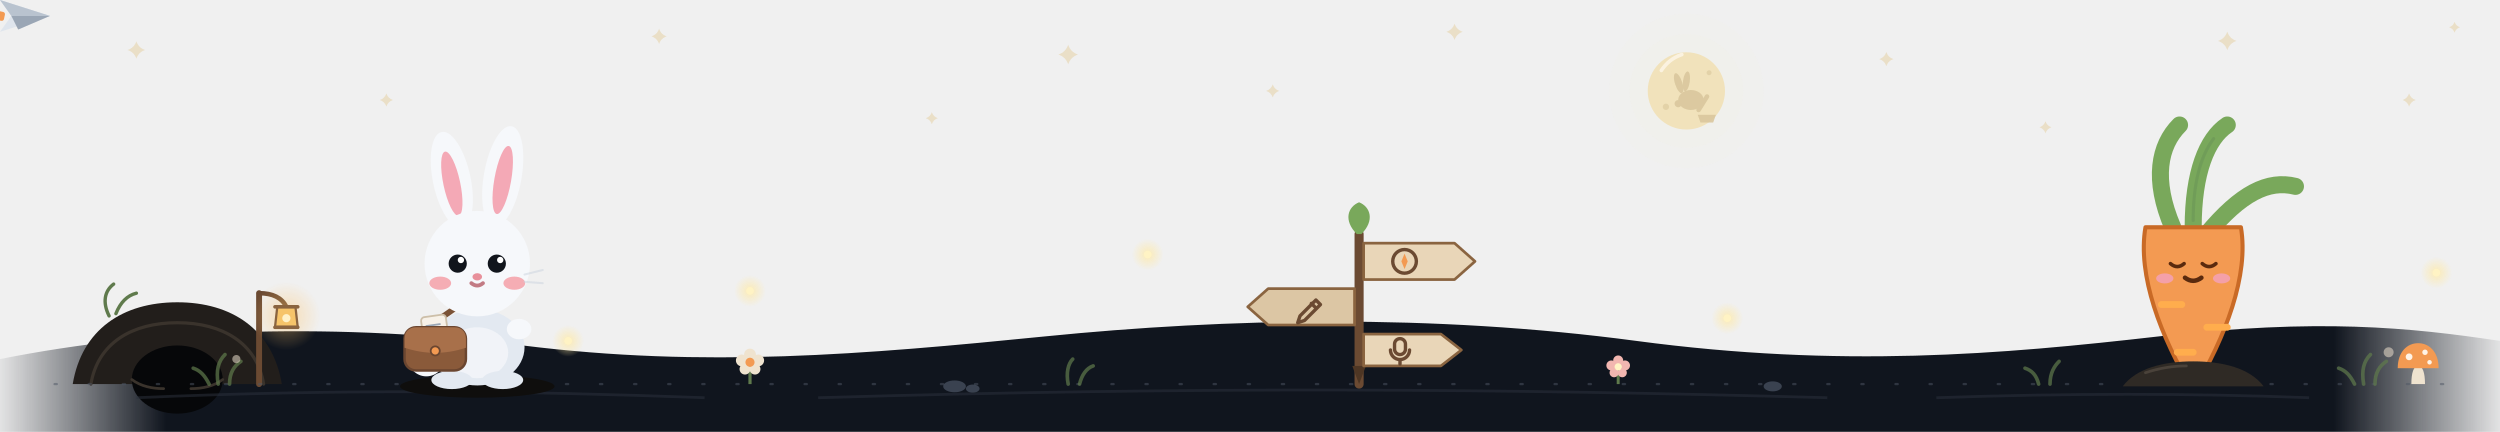
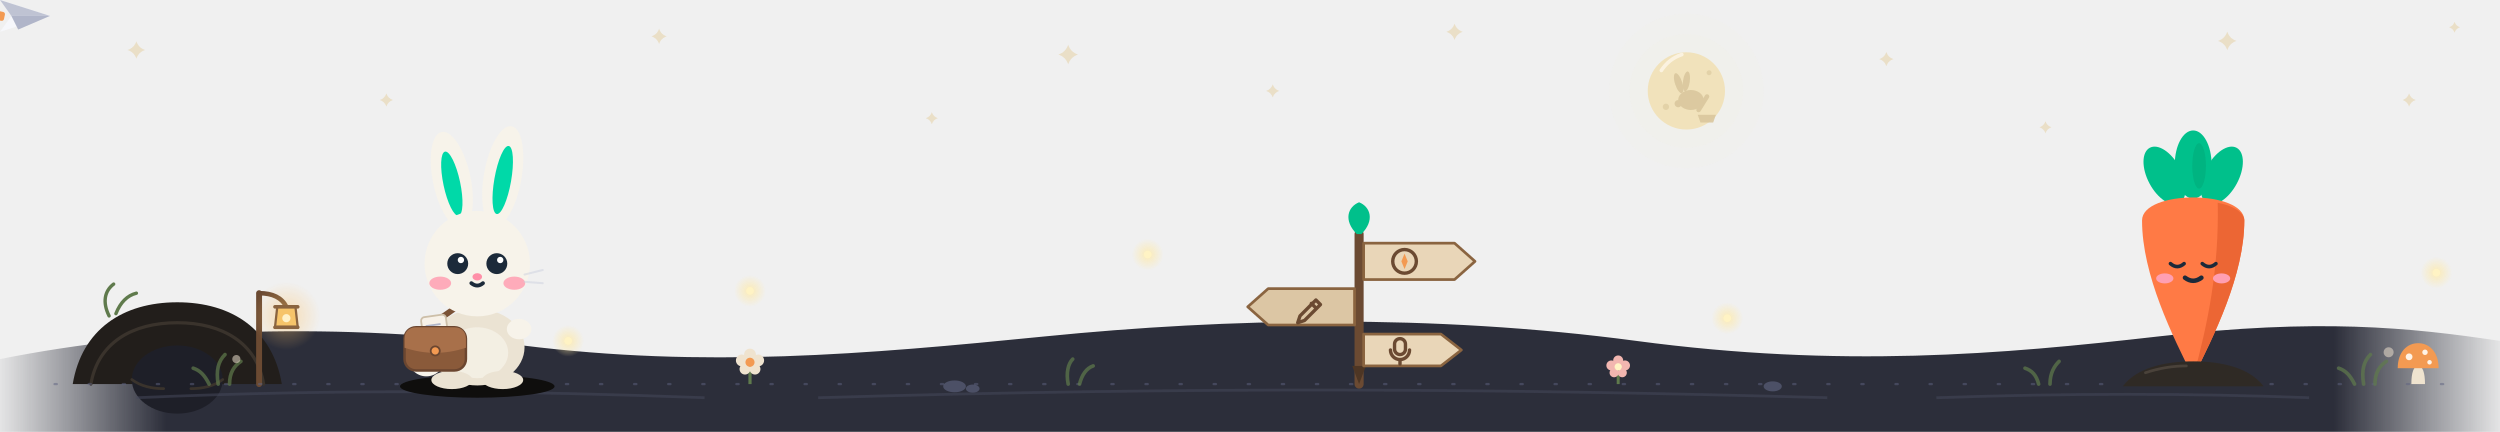
<svg xmlns="http://www.w3.org/2000/svg" width="1100" height="190" viewBox="0 0 1100 190" role="img" aria-labelledby="footer-rabbit-title footer-rabbit-description">
  <defs>
    <linearGradient id="footer-carrot-skin" x1="0" y1="0" x2="1" y2="1">
      <stop offset="0" stop-color="#f39a52" />
      <stop offset="1" stop-color="#f39a52" />
    </linearGradient>
    <radialGradient id="rb-coat" cx="42%" cy="32%" r="80%">
      <stop offset="0" stop-color="#ffffff" />
-       <stop offset=".7" stop-color="#f6f8fb" />
-       <stop offset="1" stop-color="#e3e9f1" />
+       <stop offset=".7" stop-color="#f7f3ea" />
+       <stop offset="1" stop-color="#ebe3d3" />
    </radialGradient>
    <clipPath id="ground-clip">
      <rect x="880" y="0" width="180" height="169.5" />
    </clipPath>
    <linearGradient id="land-fade" x1="0" y1="0" x2="1" y2="0">
-       <stop offset="0" stop-color="#10151e" stop-opacity="0" />
-       <stop offset=".07" stop-color="#10151e" />
-       <stop offset=".93" stop-color="#10151e" />
-       <stop offset="1" stop-color="#10151e" stop-opacity="0" />
+       <stop offset="0" stop-color="#2c2e3a" stop-opacity="0" />
+       <stop offset=".07" stop-color="#2c2e3a" />
+       <stop offset=".93" stop-color="#2c2e3a" />
+       <stop offset="1" stop-color="#2c2e3a" stop-opacity="0" />
    </linearGradient>
    <radialGradient id="ff-glow">
      <stop offset="0" stop-color="#ffe9a3" stop-opacity=".75" />
      <stop offset="1" stop-color="#ffe9a3" stop-opacity="0" />
    </radialGradient>
    <radialGradient id="lantern-glow">
      <stop offset="0" stop-color="#ffc56b" stop-opacity=".45" />
      <stop offset="1" stop-color="#ffc56b" stop-opacity="0" />
    </radialGradient>
    <linearGradient id="shoot-tail" x1="0" y1="0" x2="1" y2="0">
      <stop offset="0" stop-color="#fff6dc" stop-opacity="0" />
      <stop offset="1" stop-color="#fff6dc" />
    </linearGradient>
  </defs>
  <style>
    .scene{animation:scene-loop 16s ease-in-out infinite}
    .rabbit-position{animation:rabbit-journey 16s ease-in-out infinite}
    .rabbit-body{transform-box:fill-box;transform-origin:center bottom;animation:rabbit-squash 16s ease-in-out infinite}
    .rabbit-shadow{transform-box:fill-box;transform-origin:center;animation:shadow-hop 16s ease-in-out infinite}
    .rabbit-head{transform-box:fill-box;transform-origin:30% 85%;animation:head-mood 16s ease-in-out infinite}
    .rabbit-ear-back,.rabbit-ear-front{transform-box:fill-box;transform-origin:center bottom}
    .rabbit-ear-back{animation:ear-back 16s ease-in-out infinite}
    .rabbit-ear-front{animation:ear-front 16s ease-in-out infinite}
    .rabbit-eye-blink{transform-box:fill-box;transform-origin:center;animation:rabbit-blink 16s linear infinite}
    .rabbit-eyes-open{animation:eyes-open 16s linear infinite}
    .rabbit-eyes-happy{opacity:0;animation:eyes-happy 16s linear infinite}
    .rabbit-nose{transform-box:fill-box;transform-origin:center;animation:nose-sniff 16s ease-in-out infinite}
    .rabbit-whiskers{transform-box:fill-box;transform-origin:left center;animation:whisker-quiver 16s ease-in-out infinite}
    .rabbit-tail{transform-box:fill-box;transform-origin:right center;animation:tail-wiggle 16s ease-in-out infinite}
    .rabbit-front-paw{transform-box:fill-box;transform-origin:center;animation:front-paw 16s ease-in-out infinite}
    .rabbit-question-inner{transform-box:fill-box;transform-origin:center bottom;opacity:0;animation:question-pop 16s ease-out infinite}
    .carrot{transform-box:fill-box;transform-origin:center bottom;animation:carrot-play 16s ease-in-out infinite}
    .carrot-leaves{transform-box:fill-box;transform-origin:center bottom;animation:leaves-flutter 16s ease-in-out infinite}
    .carrot-sleep-eyes{animation:carrot-sleep 16s linear infinite}
    .carrot-eyes-open{opacity:0;animation:carrot-awake 16s linear infinite}
    .carrot-pupils{animation:carrot-look 16s ease-in-out infinite}
    .carrot-eye-right{animation:carrot-eye-right 16s linear infinite}
    .carrot-wink{opacity:0;animation:carrot-wink 16s linear infinite}
    .carrot-blush{animation:carrot-blush 16s ease-in-out infinite}
    .zz-a,.zz-b{opacity:0}
    .zz-a{animation:zz-a 16s ease-out infinite}
    .zz-b{animation:zz-b 16s ease-out infinite}
    .dust{transform-box:fill-box;transform-origin:center bottom;opacity:0;animation:dust-puff 16s ease-out infinite}
    .sparkle{transform-box:fill-box;transform-origin:center;opacity:0;animation:sparkle-pop 16s ease-out infinite}
    .heart-a,.heart-b{transform-box:fill-box;transform-origin:center;opacity:0}
    .heart-a{animation:heart-a 16s ease-out infinite}
    .heart-b{animation:heart-b 16s ease-out infinite}
    @keyframes scene-loop{0%,93%{opacity:1}95%,99%{opacity:0}100%{opacity:1}}
    @keyframes rabbit-journey{
      0%,13%{transform:translate(0,0)}18%{transform:translate(85px,-34px)}22%,23%{transform:translate(170px,0)}
      27%{transform:translate(255px,-30px)}31%,32%{transform:translate(340px,0)}36%{transform:translate(425px,-26px)}
      40%,41%{transform:translate(510px,0)}45%{transform:translate(600px,-22px)}49%,62%{transform:translate(690px,0)}
      65%{transform:translate(690px,-20px)}68%,73%{transform:translate(690px,0)}76%{transform:translate(690px,-12px)}
      79%,95.9%{transform:translate(690px,0)}96%,100%{transform:translate(0,0)}
    }
    @keyframes rabbit-squash{0%,11%,20%,29%,38%,47%,52%,62%,70%,74%,80%,100%{transform:scale(1)}13%,22.5%,31.5%,40.5%,49.5%{transform:scale(1.09,.9)}16%,25.5%,34.5%,43.5%{transform:scale(.93,1.09)}64%{transform:scale(.9,1.13)}77%{transform:scale(.94,1.07)}}
    @keyframes shadow-hop{0%,13%,22%,23%,31%,32%,40%,41%,49%,62%,68%,73%,79%,100%{transform:scale(1);opacity:.45}18%,27%,36%,45%{transform:scale(.6);opacity:.2}65%{transform:scale(.7);opacity:.24}76%{transform:scale(.8);opacity:.3}}
    @keyframes head-mood{0%,9%,13%,50%,62%,74%,79%,93%,100%{transform:none}3%{transform:rotate(-7deg)}6.5%{transform:rotate(6deg)}53%,57%{transform:rotate(7deg) translate(2px,1px)}55%,59%{transform:rotate(4deg)}66%,72%{transform:rotate(-14deg)}82%,88%{transform:rotate(9deg) translate(5px,2px)}85%,91%{transform:rotate(6deg) translate(4px,1px)}}
    @keyframes ear-front{0%,3%,6%,12%,50%,62%,72%,80%,92%,100%{transform:rotate(0)}4.5%{transform:rotate(12deg)}16%,25.5%,34.5%,43.5%{transform:rotate(-22deg)}20%,29%,38%,47%{transform:rotate(5deg)}65%,69%{transform:rotate(-4deg) scaleY(1.14)}83%,89%{transform:rotate(12deg)}86%{transform:rotate(-6deg)}}
    @keyframes ear-back{0%,5%,9%,12%,50%,62%,72%,80%,92%,100%{transform:rotate(0)}7%{transform:rotate(-15deg)}16%,25.5%,34.5%,43.5%{transform:rotate(-28deg)}20%,29%,38%,47%{transform:rotate(3deg)}65%,69%{transform:rotate(-8deg) scaleY(1.12)}84%,90%{transform:rotate(-13deg)}87%{transform:rotate(5deg)}}
    @keyframes rabbit-blink{0%,10%,11.2%,47%,48.2%,72.4%,73.6%,100%{transform:scaleY(1)}10.6%,47.6%,73%{transform:scaleY(.1)}}
    @keyframes eyes-open{0%,79.9%,92.1%,100%{opacity:1}80%,92%{opacity:0}}
    @keyframes eyes-happy{0%,79.9%,92.1%,100%{opacity:0}80%,92%{opacity:1}}
    @keyframes nose-sniff{0%,2%,4.5%,50%,61%,100%{transform:none}3%,52%,54.5%,57%,59.5%{transform:translateY(-.8px) scale(1.25)}53.2%,55.8%,58.3%{transform:scale(.9)}}
    @keyframes whisker-quiver{0%,50%,61%,100%{transform:none}52%,55%,58%{transform:rotate(-7deg)}53.5%,56.5%,59.5%{transform:rotate(5deg)}}
    @keyframes tail-wiggle{0%,12%,50%,80%,93%,100%{transform:rotate(0)}16%,25.5%,34.5%,43.5%{transform:rotate(-16deg) scale(1.08)}20%,29%,38%,47%{transform:rotate(8deg)}82%,86%,90%{transform:rotate(-20deg) scale(1.12)}84%,88%,92%{transform:rotate(14deg)}}
    @keyframes front-paw{0%,13%,49%,100%{transform:none}16%,25.5%,34.5%,43.5%{transform:translate(4px,-7px) rotate(-18deg)}20%,29%,38%,47%{transform:translate(-2px,1px)}}
    @keyframes question-pop{0%,62.5%,73.5%,100%{opacity:0;transform:translateY(8px) scale(.4)}64.5%,71.5%{opacity:1;transform:translateY(0) scale(1)}67.5%{opacity:1;transform:translateY(-4px) rotate(10deg) scale(1.08)}}
    @keyframes carrot-play{0%,50%,56%,78%,80%,93%,100%{transform:none}12%,36%{transform:rotate(-3deg)}24%,44%{transform:rotate(3deg)}58%{transform:translateY(-7px) scale(1.06,.94)}61%,72%{transform:translateY(86px)}74%{transform:translateY(-24px) rotate(-7deg)}76%{transform:translateY(3px) scale(1.08,.92)}83%,89%{transform:translateY(-7px) rotate(5deg)}86%,92%{transform:rotate(-4deg)}}
    @keyframes leaves-flutter{0%,50%,93%,100%{transform:none}12%,36%{transform:rotate(4deg)}24%,44%{transform:rotate(-4deg)}58%{transform:rotate(-10deg)}64%,68%{transform:rotate(9deg)}66%,70%{transform:rotate(-9deg)}74%{transform:rotate(16deg) scaleY(1.1)}77%{transform:rotate(-12deg)}80%{transform:rotate(6deg)}83%,89%{transform:rotate(-8deg)}86%,92%{transform:rotate(7deg)}}
    @keyframes carrot-sleep{0%,51.4%,95%,100%{opacity:1}51.5%,94.9%{opacity:0}}
    @keyframes carrot-awake{0%,51.4%,95%,100%{opacity:0}51.5%,94.9%{opacity:1}}
    @keyframes carrot-look{0%,51.5%,58%,100%{transform:none}53%,57%{transform:translateX(-1.8px)}55%{transform:translate(-1.8px,-.8px)}}
    @keyframes carrot-eye-right{0%,76.9%,89.1%,100%{opacity:1}77%,89%{opacity:0}}
    @keyframes carrot-wink{0%,76.9%,89.1%,100%{opacity:0}77%,89%{opacity:1}}
    @keyframes carrot-blush{0%,79%,93%,100%{opacity:.45}82%,90%{opacity:.85}}
    @keyframes zz-a{0%,100%{opacity:0;transform:translate(0,4px) scale(.7)}5%,21%,37%{opacity:.85;transform:translate(0,0) scale(1)}13%,29%,45%{opacity:0;transform:translate(7px,-14px) scale(1.1)}13.1%,29.1%{opacity:0;transform:translate(0,4px) scale(.7)}45.1%{opacity:0;transform:translate(0,4px) scale(.7)}}
    @keyframes zz-b{0%,8%,100%{opacity:0;transform:translate(0,4px) scale(.7)}13%,29%,45%{opacity:.7;transform:translate(0,0) scale(1)}21%,37%,50%{opacity:0;transform:translate(6px,-12px) scale(1.1)}21.1%,37.1%,50.1%{opacity:0;transform:translate(0,4px) scale(.7)}}
    @keyframes dust-puff{0%,60%,64%,73%,78%,100%{opacity:0;transform:scale(.4)}61.5%,74.5%{opacity:.6;transform:scale(1.1)}}
    @keyframes sparkle-pop{0%,73.5%,81%,100%{opacity:0;transform:scale(.2) rotate(0)}75.5%{opacity:1;transform:scale(1.15) rotate(20deg)}78%{opacity:.7;transform:scale(.8) rotate(45deg)}}
    @keyframes heart-a{0%,79%,93%,100%{opacity:0;transform:translateY(8px) scale(.4)}82%{opacity:1;transform:translateY(0) scale(1.1)}84%{transform:translateY(-3px) scale(.95)}91%{opacity:0;transform:translateY(-28px) scale(.9)}}
    @keyframes heart-b{0%,83%,94%,100%{opacity:0;transform:translateY(8px) scale(.4)}86%{opacity:.9;transform:translateY(0) scale(1)}93%{opacity:0;transform:translateY(-24px) scale(.8)}}
    @media (prefers-reduced-motion: reduce){.scene,.rabbit-position,.rabbit-body,.rabbit-shadow,.rabbit-head,.rabbit-ear-back,.rabbit-ear-front,.rabbit-eye-blink,.rabbit-eyes-open,.rabbit-eyes-happy,.rabbit-nose,.rabbit-whiskers,.rabbit-tail,.rabbit-front-paw,.rabbit-question-inner,.carrot,.carrot-leaves,.carrot-sleep-eyes,.carrot-eyes-open,.carrot-pupils,.carrot-eye-right,.carrot-wink,.carrot-blush,.zz-a,.zz-b,.dust,.sparkle,.heart-a,.heart-b{animation:none!important}.scene{opacity:1}.rabbit-position{transform:translate(690px,0)}.rabbit-eyelid,.rabbit-eye-blink{transform:scaleY(1)}.rabbit-eyelid{transform:scaleY(0)}.rabbit-eyes-open{opacity:1}.rabbit-eyes-happy{opacity:0}.rabbit-question-inner{opacity:0}.carrot-sleep-eyes{opacity:0}.carrot-eyes-open{opacity:1}.carrot-eye-right{opacity:0}.carrot-wink{opacity:1}.carrot-blush{opacity:.8}.zz-a,.zz-b,.dust,.sparkle,.heart-b{opacity:0}.heart-a{opacity:.95;transform:none}}
  </style>
  <style>
    .sky-star{transform-box:fill-box;transform-origin:center;animation:twinkle 3.6s ease-in-out infinite}
    .moon{animation:moon-bob 7s ease-in-out infinite}
    .shooting{opacity:0;animation:shooting 16s linear infinite}
    .paper-plane-track{animation:plane-fly 20s linear infinite}
    .paper-plane{animation:plane-bob 2.6s ease-in-out infinite}
    .firefly{animation:firefly 6s ease-in-out infinite}
    .lantern-glow{transform-box:fill-box;transform-origin:center;animation:lantern 2.8s ease-in-out infinite}
    .lantern-flame{animation:flame 1.4s ease-in-out infinite}
    .sign-board{transform-box:fill-box;transform-origin:0% 50%;animation:sign-sway 5s ease-in-out infinite}
    @keyframes twinkle{0%,100%{opacity:.35;transform:scale(.7)}50%{opacity:1;transform:scale(1.15)}}
    @keyframes moon-bob{0%,100%{transform:translateY(0)}50%{transform:translateY(-3px)}}
    @keyframes shooting{0%,27%{opacity:0;transform:translate(330px,8px)}29%{opacity:1}34%{opacity:0;transform:translate(500px,62px)}100%{opacity:0;transform:translate(500px,62px)}}
    @keyframes plane-fly{0%{transform:translate(-80px,58px)}45%{transform:translate(560px,30px)}80%{transform:translate(1180px,46px)}100%{transform:translate(1180px,46px)}}
    @keyframes plane-bob{0%,100%{transform:translateY(0) rotate(-4deg)}50%{transform:translateY(-6px) rotate(5deg)}}
    @keyframes firefly{0%,100%{opacity:.25;transform:translate(0,0)}35%{opacity:1;transform:translate(9px,-10px)}70%{opacity:.55;transform:translate(-7px,-4px)}}
    @keyframes lantern{0%,100%{opacity:.8;transform:scale(1)}45%{opacity:1;transform:scale(1.12)}70%{opacity:.7;transform:scale(.95)}}
    @keyframes flame{0%,100%{opacity:.85}50%{opacity:1}}
    @keyframes sign-sway{0%,100%{transform:rotate(0)}50%{transform:rotate(-2.5deg)}}
    @media (prefers-reduced-motion: reduce){.sky-star,.moon,.shooting,.paper-plane-track,.paper-plane,.firefly,.lantern-glow,.lantern-flame,.sign-board{animation:none!important}.shooting{opacity:0}.paper-plane-track{transform:translate(470px,34px)}.firefly{opacity:.7}}
  </style>
  <style>
    .sun-group,.sign-hi path,.tap-pop{opacity:0}
    .sun-disc{fill:#ffd27a}.sun-halo{fill:#ffd27a}.sun-rays{stroke:#ffd27a}
    .prop,.news-flag{display:none}
    .sign-hi path{fill:none;stroke:#f39a52;stroke-width:2.2;stroke-linejoin:round}
    .prop-hammer{transform-box:fill-box;transform-origin:100% 100%;animation:hammer-tap 1.1s ease-in-out infinite}
    .prop-scope{transform-box:fill-box;transform-origin:90% 90%;animation:scope-look 3.2s ease-in-out infinite}
    .prop-pencil{transform-box:fill-box;transform-origin:100% 100%;animation:pencil-wiggle .9s ease-in-out infinite}
    .prop-scribble{stroke-dasharray:1;stroke-dashoffset:1;animation:scribble 2.4s ease-in-out infinite}.prop-scribble--b{animation-delay:-.8s}
    .prop-book{transform-box:fill-box;transform-origin:center bottom;animation:book-float 2.8s ease-in-out infinite}
    .hat-star{transform-box:fill-box;transform-origin:center;animation:hat-star 2.2s ease-in-out infinite}
    .note{animation:note-float 2.4s ease-in-out infinite}.note--b{animation-delay:-1.2s}
    .news-flag__cloth{transform-box:fill-box;transform-origin:0% 50%;animation:flag-wave 1.6s ease-in-out infinite}
    .cloud--a{animation:cloud-drift 18s ease-in-out infinite}.cloud--b{animation:cloud-drift 22s ease-in-out infinite reverse}
    .carrot-hit{cursor:pointer}
    @keyframes hammer-tap{0%,55%,100%{transform:rotate(0)}70%{transform:rotate(-22deg)}85%{transform:rotate(8deg)}}
    @keyframes scope-look{0%,100%{transform:rotate(0)}50%{transform:rotate(6deg)}}
    @keyframes pencil-wiggle{0%,100%{transform:rotate(0)}50%{transform:rotate(-12deg)}}
    @keyframes scribble{0%{stroke-dashoffset:1}60%,85%{stroke-dashoffset:0}100%{stroke-dashoffset:-1}}
    @keyframes book-float{0%,100%{transform:translateY(0)}50%{transform:translateY(-4px)}}
    @keyframes hat-star{0%,100%{transform:scale(1) rotate(0)}50%{transform:scale(1.35) rotate(20deg)}}
    @keyframes note-float{0%{opacity:0;transform:translate(0,4px)}30%{opacity:1}100%{opacity:0;transform:translate(6px,-16px)}}
    @keyframes flag-wave{0%,100%{transform:skewY(0) scaleX(1)}50%{transform:skewY(-6deg) scaleX(.94)}}
    @keyframes cloud-drift{0%,100%{transform:translateX(0)}50%{transform:translateX(26px)}}
    @media (prefers-reduced-motion: reduce){.prop-hammer,.prop-scope,.prop-pencil,.prop-scribble,.prop-book,.hat-star,.note,.news-flag__cloth,.cloud--a,.cloud--b{animation:none!important}.prop-scribble{stroke-dashoffset:0}.note{opacity:1}}
  </style>
  <g class="sky" aria-hidden="true">
    <g class="sun-group">
      <circle class="sun-halo" cx="742" cy="40" r="36" opacity=".12" />
      <circle class="sun-disc" cx="742" cy="40" r="20" />
      <g class="sun-rays" stroke-width="2" stroke-linecap="round">
        <path d="M742 10v-5M742 70v5M712 40h-5M772 40h5M721 19l-4-4M763 61l4 4M763 19l4-4M721 61l-4 4" />
      </g>
-       <g fill="#273042">
+       <g fill="#44475a">
        <path class="cloud cloud--a" d="M640 36c0-7 6-12 13-12 4-6 10-9 17-8 7 1 12 6 13 12 6 0 10 4 10 9H640Z" />
        <path class="cloud cloud--b" d="M860 58c0-5 5-9 10-9 3-5 8-7 13-6 6 1 9 5 10 9 4 0 8 3 8 7h-41Z" />
      </g>
    </g>
    <g class="stars" fill="#e9dcc0" opacity=".85">
      <g transform="translate(60 22)">
        <path class="sky-star" style="animation-delay:-0.4s" d="M0 -3.84Q0.96 -0.96 3.84 0Q0.96 0.96 0 3.84Q-0.96 0.96 -3.84 0Q-0.96 -0.96 0 -3.84Z" />
      </g>
      <g transform="translate(170 44)">
        <path class="sky-star" style="animation-delay:-2.1s" d="M0 -2.88Q0.72 -0.72 2.88 0Q0.72 0.72 0 2.88Q-0.72 0.72 -2.88 0Q-0.72 -0.72 0 -2.88Z" />
      </g>
      <g transform="translate(290 16)">
        <path class="sky-star" style="animation-delay:-1.2s" d="M0 -3.36Q0.84 -0.84 3.36 0Q0.84 0.84 0 3.36Q-0.84 0.84 -3.36 0Q-0.84 -0.84 0 -3.36Z" />
      </g>
      <g transform="translate(410 52)">
        <path class="sky-star" style="animation-delay:-3s" d="M0 -2.64Q0.66 -0.66 2.64 0Q0.66 0.66 0 2.64Q-0.66 0.66 -2.64 0Q-0.66 -0.66 0 -2.64Z" />
      </g>
      <g transform="translate(470 24)">
        <path class="sky-star" style="animation-delay:-0.9s" d="M0 -4.32Q1.08 -1.08 4.32 0Q1.08 1.08 0 4.32Q-1.08 1.08 -4.32 0Q-1.08 -1.08 0 -4.32Z" />
      </g>
      <g transform="translate(560 40)">
        <path class="sky-star" style="animation-delay:-2.6s" d="M0 -2.88Q0.72 -0.72 2.88 0Q0.72 0.72 0 2.88Q-0.72 0.72 -2.88 0Q-0.72 -0.72 0 -2.88Z" />
      </g>
      <g transform="translate(640 14)">
        <path class="sky-star" style="animation-delay:-1.7s" d="M0 -3.6Q0.9 -0.9 3.6 0Q0.9 0.9 0 3.6Q-0.9 0.9 -3.6 0Q-0.9 -0.9 0 -3.6Z" />
      </g>
      <g transform="translate(830 26)">
        <path class="sky-star" style="animation-delay:-0.2s" d="M0 -3.12Q0.78 -0.78 3.12 0Q0.78 0.78 0 3.12Q-0.78 0.78 -3.12 0Q-0.78 -0.78 0 -3.12Z" />
      </g>
      <g transform="translate(900 56)">
        <path class="sky-star" style="animation-delay:-2.9s" d="M0 -2.64Q0.66 -0.66 2.64 0Q0.66 0.66 0 2.64Q-0.66 0.66 -2.64 0Q-0.66 -0.66 0 -2.64Z" />
      </g>
      <g transform="translate(980 18)">
        <path class="sky-star" style="animation-delay:-1.4s" d="M0 -4.08Q1.02 -1.02 4.08 0Q1.02 1.02 0 4.08Q-1.02 1.02 -4.08 0Q-1.02 -1.02 0 -4.08Z" />
      </g>
      <g transform="translate(1060 44)">
        <path class="sky-star" style="animation-delay:-2.2s" d="M0 -2.88Q0.72 -0.72 2.88 0Q0.72 0.72 0 2.88Q-0.72 0.72 -2.88 0Q-0.72 -0.72 0 -2.88Z" />
      </g>
      <g transform="translate(1080 12)">
        <path class="sky-star" style="animation-delay:-0.7s" d="M0 -2.4Q0.6 -0.6 2.4 0Q0.6 0.6 0 2.4Q-0.6 0.6 -2.4 0Q-0.6 -0.6 0 -2.4Z" />
      </g>
    </g>
    <g transform="translate(742 40)">
      <g class="moon">
        <circle r="34" fill="#f3e6c4" opacity=".05" />
        <circle r="25" fill="#f3e6c4" opacity=".06" />
        <circle r="17" fill="#f1e2bb" />
        <path d="M-11-9a17 17 0 0 1 9-7" fill="none" stroke="#fffaf0" stroke-width="1.6" stroke-linecap="round" opacity=".7" />
        <g fill="#d9c79d" opacity=".9">
          <ellipse cx="2" cy="4" rx="5.6" ry="4.4" />
          <ellipse cx="-3.4" cy="-3.4" rx="1.6" ry="4.6" transform="rotate(-18 -3.4 -3.4)" />
          <ellipse cx="0" cy="-4.2" rx="1.5" ry="4.4" transform="rotate(8 0 -4.2)" />
          <circle cx="-3.6" cy="5.6" r="1.6" />
          <rect x="6.5" y="1" width="2" height="9" rx="1" transform="rotate(32 7.5 5)" />
          <path d="M5 10.5h8l-1.2 3.4h-5.6Z" />
        </g>
        <circle cx="-9" cy="7" r="1.4" fill="#e3d2a8" />
        <circle cx="10" cy="-8" r="1.1" fill="#e3d2a8" />
      </g>
    </g>
    <g class="shooting">
      <path d="M0 0l-46 15" stroke="url(#shoot-tail)" stroke-width="1.8" stroke-linecap="round" />
      <circle r="1.8" fill="#fff6dc" />
    </g>
    <g class="paper-plane-track">
      <g class="paper-plane">
-         <path d="M-34 6c-10 2-20-2-30 1" fill="none" stroke="#8e99a8" stroke-width="1" stroke-dasharray="2 4" stroke-linecap="round" opacity=".7" />
-         <path d="M0 0l22 7-22 7 5-7Z" fill="#dfe5ed" />
-         <path d="M0 0l22 7-17 0Z" fill="#b9c3cf" />
-         <path d="M5 7l3 6 14-6" fill="#9aa6b5" />
+         <path d="M-34 6c-10 2-20-2-30 1" fill="none" stroke="#a6abc0" stroke-width="1" stroke-dasharray="2 4" stroke-linecap="round" opacity=".7" />
+         <path d="M0 0l22 7-22 7 5-7Z" fill="#f6f7fb" />
+         <path d="M0 0l22 7-17 0Z" fill="#bfc3d3" />
+         <path d="M5 7l3 6 14-6" fill="#b0b5c9" />
        <rect x="-2" y="5" width="4" height="4" rx="1" fill="#f39a52" transform="rotate(12 0 7)" />
      </g>
    </g>
  </g>
  <g class="land" aria-hidden="true">
    <path d="M0 190V158c70-14 150-16 230-6s150 4 230-4 170-10 260 2 160 6 230-2 110-4 150 2V190Z" fill="url(#land-fade)" />
    <g transform="translate(78 169)">
      <path d="M-46 0c4-24 22-36 46-36s42 12 46 36Z" fill="#221e1b" />
      <path d="M-38 0c3-18 18-27 38-27s35 9 38 27" fill="none" stroke="#3a332c" stroke-width="1.4" stroke-linecap="round" />
-       <ellipse cx="0" cy="-2" rx="20" ry="15" fill="#060709" />
+       <ellipse cx="0" cy="-2" rx="20" ry="15" fill="#1e1f28" />
      <path d="M-20-2c4 3 9 4 14 4m26-4c-4 3-9 4-14 4" fill="none" stroke="#3a332c" stroke-width="1.2" stroke-linecap="round" />
      <path d="M-30-30c-3-6-2-11 2-14M-27-31c2-5 5-8 9-9" fill="none" stroke="#5f7a4c" stroke-width="1.5" stroke-linecap="round" />
      <g transform="translate(36 0)">
        <path d="M0 0v-40" stroke="#6b4a32" stroke-width="2.6" stroke-linecap="round" />
        <path d="M0-40c6 0 10 2 12 6" fill="none" stroke="#6b4a32" stroke-width="2" stroke-linecap="round" />
        <g transform="translate(12 -30)">
          <circle class="lantern-glow" r="15" fill="url(#lantern-glow)" />
          <path d="M-4-4h8l1 9h-10Z" fill="#f6c46a" stroke="#8a6440" stroke-width="1" />
          <path d="M-5-4h10M-5 5h10" stroke="#8a6440" stroke-width="1.6" stroke-linecap="round" />
          <circle class="lantern-flame" cx="0" cy="1" r="1.8" fill="#fff1c8" />
        </g>
      </g>
    </g>
    <g transform="translate(598 169)">
      <path d="M0 0v-66" stroke="#6b4a32" stroke-width="4" stroke-linecap="round" />
      <path d="M-3-8l3 8 3-8" fill="#4e3624" />
      <g class="sign-board">
        <path d="M2-62h40l9 8-9 8H2Z" fill="#e9d6b8" stroke="#8a6440" stroke-width="1.2" stroke-linejoin="round" />
        <g transform="translate(20 -54)" fill="none" stroke="#6b4a32" stroke-width="1.5" stroke-linecap="round" stroke-linejoin="round">
          <circle r="5.2" />
          <path d="M0-3.4 1.4 0 0 3.4-1.4 0Z" fill="#f39a52" stroke="none" />
        </g>
      </g>
      <path d="M-2-42h-38l-9 8 9 8h38Z" fill="#dcc6a4" stroke="#8a6440" stroke-width="1.2" stroke-linejoin="round" />
      <g transform="translate(-21 -34)" fill="none" stroke="#6b4a32" stroke-width="1.5" stroke-linecap="round" stroke-linejoin="round">
        <path d="M-5 4l7-7 2 2-7 7-3 1Z" />
        <path d="M0-1.5l2 2" />
      </g>
      <path d="M2-22h34l9 7-9 7H2Z" fill="#e9d6b8" stroke="#8a6440" stroke-width="1.2" stroke-linejoin="round" />
      <g transform="translate(18 -15)" fill="none" stroke="#6b4a32" stroke-width="1.5" stroke-linecap="round">
        <rect x="-2.4" y="-5" width="4.8" height="7" rx="2.4" />
        <path d="M-4.2 0a4.2 4.2 0 0 0 8.4 0M0 4.2v2" />
      </g>
      <g class="sign-hi">
        <path class="sign-hi--explore" d="M0-64h42l10 8-10 8H0Z" />
        <path class="sign-hi--make" d="M0-44h-42l-10 8 10 8H0Z" />
        <path class="sign-hi--voices" d="M0-24h36l10 7-10 7H0Z" />
      </g>
-       <path d="M-1-66c-6-6-4-12 1-14 5 2 7 8 1 14" fill="#79a85b" />
+       <path d="M-1-66c-6-6-4-12 1-14 5 2 7 8 1 14" fill="#00c08b" />
    </g>
    <g transform="translate(330 169)">
      <path d="M0 0v-9" stroke="#5f7a4c" stroke-width="1.4" />
      <g fill="#efe3cf">
        <circle cx="0" cy="-13" r="2.6" />
        <circle cx="3.6" cy="-10.4" r="2.6" />
        <circle cx="-3.6" cy="-10.4" r="2.6" />
        <circle cx="2.2" cy="-6.6" r="2.4" />
        <circle cx="-2.2" cy="-6.6" r="2.4" />
      </g>
      <circle cx="0" cy="-9.6" r="2" fill="#f39a52" />
    </g>
    <g transform="translate(712 169)">
      <path d="M0 0v-7" stroke="#5f7a4c" stroke-width="1.3" />
      <g fill="#f2b6b0">
        <circle cx="0" cy="-10.4" r="2.2" />
        <circle cx="3" cy="-8.2" r="2.2" />
        <circle cx="-3" cy="-8.2" r="2.2" />
        <circle cx="1.8" cy="-5" r="2" />
        <circle cx="-1.8" cy="-5" r="2" />
      </g>
      <circle cx="0" cy="-7.6" r="1.6" fill="#fff3c4" />
    </g>
    <g transform="translate(1064 169)">
      <path d="M-3 0c0-5 1-8 3-8s3 3 3 8Z" fill="#efe3cf" />
      <path d="M-9-7c0-7 4-11 9-11s9 4 9 11Z" fill="#f39a52" />
      <g fill="#fff3e6">
        <circle cx="-4" cy="-12" r="1.5" />
        <circle cx="3" cy="-14" r="1.2" />
        <circle cx="5" cy="-9.6" r="1" />
      </g>
    </g>
-     <g fill="#3a4250">
+     <g fill="#4c5066">
      <ellipse cx="420" cy="170" rx="5" ry="2.6" />
      <ellipse cx="428" cy="171" rx="3" ry="1.8" />
      <ellipse cx="780" cy="170" rx="4" ry="2.2" />
    </g>
  </g>
  <g class="fireflies" aria-hidden="true">
    <g transform="translate(330 128)">
      <g class="firefly" style="animation-delay:-1s">
        <circle r="7" fill="url(#ff-glow)" />
        <circle r="1.7" fill="#fff3c4" />
      </g>
    </g>
    <g transform="translate(505 112)">
      <g class="firefly" style="animation-delay:-3.4s">
        <circle r="7" fill="url(#ff-glow)" />
        <circle r="1.7" fill="#fff3c4" />
      </g>
    </g>
    <g transform="translate(760 140)">
      <g class="firefly" style="animation-delay:-2.2s">
        <circle r="7" fill="url(#ff-glow)" />
        <circle r="1.7" fill="#fff3c4" />
      </g>
    </g>
    <g transform="translate(1072 120)">
      <g class="firefly" style="animation-delay:-4.6s">
        <circle r="7" fill="url(#ff-glow)" />
        <circle r="1.7" fill="#fff3c4" />
      </g>
    </g>
    <g transform="translate(250 150)">
      <g class="firefly" style="animation-delay:-5.2s">
        <circle r="7" fill="url(#ff-glow)" />
        <circle r="1.7" fill="#fff3c4" />
      </g>
    </g>
  </g>
  <g class="scene">
-     <path d="M24 169H1076" fill="none" stroke="#4d5563" stroke-width="1" stroke-dasharray="1 14" stroke-linecap="round" opacity=".5" />
-     <path d="M60 175c92-4 170-3 250 0m50 0c168-5 300-4 444 0m48 0c58-2 112-2 164 0" fill="none" stroke="#2a303b" stroke-width="1.2" opacity=".55" />
+     <path d="M24 169H1076" fill="none" stroke="#5d6280" stroke-width="1" stroke-dasharray="1 14" stroke-linecap="round" opacity=".5" />
+     <path d="M60 175c92-4 170-3 250 0m50 0c168-5 300-4 444 0m48 0c58-2 112-2 164 0" fill="none" stroke="#44475a" stroke-width="1.2" opacity=".55" />
    <g fill="none" stroke="#5f7a4c" stroke-width="1.6" stroke-linecap="round" opacity=".7">
      <path d="M96 169c-1-6 0-10 3-13M101 169c0-5 2-8 5-10M92 169c-2-4-4-6-7-7" />
      <path d="M470 169c-1-5 0-9 2-11M475 169c1-4 3-7 6-8" />
      <path d="M1040 169c-1-6 0-10 3-13M1045 169c0-5 2-8 5-10M1036 169c-2-4-4-6-7-7" />
      <path d="M902 169c0-5 2-8 4-10M897 169c-1-4-3-6-6-7" />
    </g>
    <g fill="#e9dccb" opacity=".55">
      <circle cx="1051" cy="155" r="2.2" />
      <circle cx="104" cy="158" r="1.8" />
    </g>
    <g class="carrot-clip" clip-path="url(#ground-clip)">
      <g class="carrot-anchor" transform="translate(965 103)">
        <g class="carrot">
          <g class="carrot-leaves">
-             <path d="M-9 -3C-18 -24 -15 -39 -6 -48M0 -3c0 -24 6 -39 15 -45M6 0c15 -18 27 -24 39 -21" fill="none" stroke="#79a85b" stroke-width="7.5" stroke-linecap="round" />
-             <path d="M0 -6c0 -16 3 -28 9 -36" fill="none" stroke="#6b9656" stroke-width="1.4" stroke-linecap="round" opacity=".6" />
-           </g>
-           <path d="M-21 -3h42c3.6 21 -6.6 48 -21 72 -14.4 -24 -24.6 -51 -21 -72Z" fill="url(#footer-carrot-skin)" stroke="#c96a26" stroke-width="1.8" stroke-linejoin="round" />
-           <path d="M-14 31h9M6 41h9M-7 52h7" fill="none" stroke="#ffad4d" stroke-width="3" stroke-linecap="round" />
+             <ellipse cx="-12.6" cy="-25.8" rx="7.5" ry="13.8" fill="#00c08b" transform="rotate(-28 -12.6 -25.8)" />
+             <ellipse cx="0" cy="-30.6" rx="8.1" ry="15" fill="#00c08b" />
+             <ellipse cx="12.6" cy="-25.8" rx="7.5" ry="13.8" fill="#00c08b" transform="rotate(28 12.6 -25.8)" />
+             <ellipse cx="2.6" cy="-30" rx="3" ry="10" fill="#00a979" opacity=".55" />
+           </g>
+           <path d="M-22.5 -6C-22.5 -19.5 22.5 -19.5 22.5 -6C22.5 18 9 45 0 63C-9 45 -22.5 18 -22.5 -6Z" fill="#ff7a45" />
+           <path d="M10.8 -13.8C19.8 -12 22.5 -8.4 22.5 -6C22.5 18 9 45 0 63C6.6 39 11.4 15 10.8 -13.8Z" fill="#ec6634" />
          <g class="carrot-sleep-eyes">
-             <path d="M-10 13q3 2.6 6 0M4 13q3 2.6 6 0" fill="none" stroke="#5a2a0e" stroke-width="1.6" stroke-linecap="round" />
+             <path d="M-10 13q3 2.6 6 0M4 13q3 2.6 6 0" fill="none" stroke="#1c2a3a" stroke-width="1.6" stroke-linecap="round" />
          </g>
          <g class="carrot-eyes-open">
            <g class="carrot-pupils">
-               <circle cx="-7" cy="12.6" r="3" fill="#5a2a0e" />
+               <circle cx="-7" cy="12.6" r="3.5" fill="#1c2a3a" />
              <circle cx="-6.1" cy="11.5" r=".95" fill="#fff" />
              <g class="carrot-eye-right">
-                 <circle cx="7" cy="12.6" r="3" fill="#5a2a0e" />
+                 <circle cx="7" cy="12.6" r="3.5" fill="#1c2a3a" />
                <circle cx="7.9" cy="11.5" r=".95" fill="#fff" />
              </g>
            </g>
-             <path class="carrot-wink" d="M4 13.2q3-2.6 6 0" fill="none" stroke="#5a2a0e" stroke-width="1.7" stroke-linecap="round" />
-           </g>
-           <g class="carrot-blush" fill="#f4a0a8">
+             <path class="carrot-wink" d="M4 13.2q3-2.6 6 0" fill="none" stroke="#1c2a3a" stroke-width="1.7" stroke-linecap="round" />
+           </g>
+           <g class="carrot-blush" fill="#ff9fb2">
            <ellipse cx="-12.5" cy="19.5" rx="3.8" ry="2.2" />
            <ellipse cx="12.5" cy="19.5" rx="3.8" ry="2.2" />
          </g>
-           <path d="M-3.6 19.2q3.6 2.7 7.2 0" fill="none" stroke="#5a2a0e" stroke-width="2" stroke-linecap="round" />
+           <path d="M-3.6 19.2q3.6 2.7 7.2 0" fill="none" stroke="#1c2a3a" stroke-width="2" stroke-linecap="round" />
        </g>
      </g>
    </g>
    <path d="M934 170c6-8 18-11 31-11s25 3 31 11Z" fill="#2f2a25" />
    <path d="M944 164c6-2 12-3 18-3" fill="none" stroke="#4a423a" stroke-width="1.2" stroke-linecap="round" />
    <g fill="#6b6257">
      <circle class="dust" cx="940" cy="164" r="4" />
      <circle class="dust" cx="990" cy="165" r="3.4" />
      <circle class="dust" cx="965" cy="158" r="3" />
    </g>
    <g fill="#f6c07a">
      <g transform="translate(930 96)">
        <path class="sparkle" d="M0-6 1.5-1.5 6 0 1.5 1.5 0 6-1.5 1.5-6 0-1.5-1.5Z" />
      </g>
      <g transform="translate(1003 78)">
        <path class="sparkle" d="M0-5 1.2-1.2 5 0 1.2 1.2 0 5-1.2 1.2-5 0-1.2-1.2Z" />
      </g>
      <g transform="translate(1008 124)">
        <path class="sparkle" d="M0-4 1-1 4 0 1 1 0 4-1 1-4 0-1-1Z" />
      </g>
    </g>
    <g fill="none" stroke="#b5afa6" stroke-width="1.8" stroke-linecap="round" stroke-linejoin="round">
      <g transform="translate(990 84)">
        <path class="zz-a" d="M0 0h7l-7 8h7" />
      </g>
      <g transform="translate(1002 68)">
        <path class="zz-b" d="M0 0h5l-5 6h5" />
      </g>
    </g>
    <g class="rabbit-position">
      <ellipse class="rabbit-shadow" cx="210" cy="170" rx="34" ry="5" fill="#0f0e0d" />
      <g class="rabbit-body">
        <g class="rabbit-tail">
-           <circle cx="187.6" cy="157.6" r="8" fill="#f6f8fb" />
+           <circle cx="187.6" cy="157.6" r="8" fill="#f7f3ea" />
          <circle cx="186" cy="156" r="3.5" fill="#fff" />
        </g>
-         <ellipse cx="210" cy="152.8" rx="20.8" ry="16.8" fill="#e3e9f1" />
-         <ellipse cx="210" cy="155.2" rx="13.6" ry="11.2" fill="#f6f8fb" opacity=".7" />
-         <ellipse cx="198.8" cy="167.2" rx="9" ry="4" fill="#e3e9f1" />
-         <ellipse cx="221.2" cy="167.2" rx="9" ry="4" fill="#e3e9f1" />
+         <ellipse cx="210" cy="152.8" rx="20.8" ry="16.8" fill="#ebe3d3" />
+         <ellipse cx="210" cy="155.2" rx="13.6" ry="11.2" fill="#f7f3ea" opacity=".7" />
+         <ellipse cx="198.8" cy="167.2" rx="9" ry="4" fill="#ebe3d3" />
+         <ellipse cx="221.2" cy="167.2" rx="9" ry="4" fill="#ebe3d3" />
        <g class="rabbit-satchel">
          <g transform="translate(26 -2)">
            <path d="M190 124c-8 8-17 15-27 21" fill="none" stroke="#7a5236" stroke-width="2.6" stroke-linecap="round" />
            <rect x="160" y="141" width="11" height="14" rx="1.6" fill="#f7f1e8" stroke="#cdbfa9" stroke-width=".8" transform="rotate(-8 165 148)" />
-             <path d="M162 145h6M162 148h6" stroke="#9aa6b5" stroke-width=".8" stroke-linecap="round" transform="rotate(-8 165 148)" />
+             <path d="M162 145h6M162 148h6" stroke="#b0b5c9" stroke-width=".8" stroke-linecap="round" transform="rotate(-8 165 148)" />
            <path d="M171 136l3-9 2 1-2 9Z" fill="#f39a52" />
            <path d="M174 127l1-2.4 1.4 2.8Z" fill="#3a332c" />
            <rect x="152" y="146" width="27" height="19" rx="5" fill="#8a5a3a" stroke="#6b4630" stroke-width="1.1" />
            <path d="M152 151c0-3 2-5 5-5h17c3 0 5 2 5 5v4c-9 3-18 3-27 0Z" fill="#a8704a" />
            <circle cx="165.5" cy="156.4" r="2" fill="#f39a52" stroke="#6b4630" stroke-width=".8" />
          </g>
        </g>
        <g class="rabbit-front-paw">
-           <ellipse cx="228.4" cy="144.8" rx="5.4" ry="4.5" fill="#f6f8fb" />
+           <ellipse cx="228.4" cy="144.8" rx="5.4" ry="4.5" fill="#f7f3ea" />
        </g>
        <g class="rabbit-props">
          <g transform="translate(16 20)">
            <g class="prop prop--build">
              <g class="prop-hammer">
                <path d="M168 128l-12-34" stroke="#8a6440" stroke-width="3.6" stroke-linecap="round" />
                <g transform="translate(155 91) rotate(-20)">
-                   <rect x="-11" y="-6" width="22" height="11" rx="2.4" fill="#aeb8c5" stroke="#4e5868" stroke-width="1.2" />
-                   <rect x="-11" y="-6" width="5" height="11" rx="1.6" fill="#8995a5" />
+                   <rect x="-11" y="-6" width="22" height="11" rx="2.4" fill="#b3b8cb" stroke="#5d6280" stroke-width="1.2" />
+                   <rect x="-11" y="-6" width="5" height="11" rx="1.6" fill="#a0a6bb" />
                </g>
              </g>
            </g>
            <g class="prop prop--doodle">
              <g class="prop-pencil">
                <path d="M168 128l-14-34" stroke="#f39a52" stroke-width="6" stroke-linecap="round" />
                <path d="M154 94l-2.6-6.4" stroke="#f7d9b0" stroke-width="6" stroke-linecap="butt" />
                <path d="M151.4 87.6l-1.6-3.6" stroke="#3a332c" stroke-width="3" stroke-linecap="round" />
                <path d="M168 128l-1.4-3.4" stroke="#f2b6b0" stroke-width="6" stroke-linecap="butt" />
              </g>
              <path class="prop-scribble" d="M104 82c6-10 11 6 17-3s8 8 14-1 8 6 13 0" fill="none" stroke="#f39a52" stroke-width="2.4" stroke-linecap="round" pathLength="1" />
              <path class="prop-scribble prop-scribble--b" d="M112 96c5 4 10-4 15 0s9 4 13-1" fill="none" stroke="#f2b6b0" stroke-width="2" stroke-linecap="round" pathLength="1" />
            </g>
            <g class="prop prop--fiction">
              <g class="prop-book">
                <g transform="translate(146 82)">
                  <path d="M0 4c-8-5-17-5-25-2v-17c8-3 17-3 25 2 8-5 17-5 25-2V2C17-1 8-1 0 4Z" fill="#f7f1e8" stroke="#8a6440" stroke-width="1.2" />
                  <path d="M0-13V4" stroke="#8a6440" stroke-width="1.1" />
                  <path d="M-19-8h13M-19-4h13M6-8h13M6-4h10" stroke="#cdbfa9" stroke-width="1.1" stroke-linecap="round" />
                  <g fill="#f6c07a">
                    <path class="hat-star" d="M-14-27l1.4 3.4 3.6 1.4-3.6 1.4-1.4 3.4-1.4-3.4-3.6-1.4 3.6-1.4Z" />
                    <path class="hat-star" d="M15-31l1 2.6 2.6 1-2.6 1-1 2.6-1-2.6-2.6-1 2.6-1Z" />
                  </g>
                </g>
              </g>
            </g>
          </g>
          <g class="rabbit-head">
            <g class="rabbit-ear-back">
-               <ellipse cx="198.8" cy="79.2" rx="8.3" ry="21.6" fill="#f6f8fb" transform="rotate(-12 198.8 79.2)" />
-               <ellipse cx="198.8" cy="80.8" rx="3.7" ry="14.4" fill="#f4a9b6" transform="rotate(-12 198.8 80.8)" />
+               <ellipse cx="198.8" cy="79.2" rx="8.3" ry="21.6" fill="#f7f3ea" transform="rotate(-12 198.8 79.2)" />
+               <ellipse cx="198.8" cy="80.8" rx="3.7" ry="14.4" fill="#00d9a8" transform="rotate(-12 198.8 80.8)" />
            </g>
            <g class="rabbit-ear-front">
-               <ellipse cx="221.2" cy="77.6" rx="8.3" ry="22.4" fill="#f6f8fb" transform="rotate(10 221.2 77.6)" />
-               <ellipse cx="221.2" cy="79.2" rx="3.7" ry="15.2" fill="#f4a9b6" transform="rotate(10 221.2 79.2)" />
-             </g>
-             <circle cx="210" cy="116" r="23.2" fill="#f6f8fb" />
+               <ellipse cx="221.2" cy="77.6" rx="8.3" ry="22.4" fill="#f7f3ea" transform="rotate(10 221.2 77.6)" />
+               <ellipse cx="221.2" cy="79.2" rx="3.7" ry="15.2" fill="#00d9a8" transform="rotate(10 221.2 79.2)" />
+             </g>
+             <circle cx="210" cy="116" r="23.2" fill="#f7f3ea" />
            <g class="rabbit-eyes-open">
              <g class="rabbit-eye-blink">
-                 <circle cx="201.4" cy="116" r="4" fill="#11151c" />
-                 <circle cx="218.6" cy="116" r="4" fill="#11151c" />
+                 <circle cx="201.4" cy="116" r="4.6" fill="#1c2a3a" />
+                 <circle cx="218.6" cy="116" r="4.6" fill="#1c2a3a" />
                <circle cx="202.8" cy="114.4" r="1.4" fill="#fff" />
                <circle cx="220.1" cy="114.4" r="1.4" fill="#fff" />
              </g>
            </g>
            <g class="rabbit-eyes-happy">
-               <path d="M197.5 117q3.8 -4.5 7.7 0M214.8 117q3.8 -4.5 7.7 0" fill="none" stroke="#11151c" stroke-width="2.2" stroke-linecap="round" />
-             </g>
-             <g fill="#f4a0a8" opacity=".85">
+               <path d="M197.5 117q3.8 -4.5 7.7 0M214.8 117q3.8 -4.5 7.7 0" fill="none" stroke="#1c2a3a" stroke-width="2.4" stroke-linecap="round" />
+             </g>
+             <g fill="#ff9fb2" opacity=".85">
              <ellipse cx="193.7" cy="124.6" rx="4.8" ry="2.9" />
              <ellipse cx="226.3" cy="124.6" rx="4.8" ry="2.9" />
            </g>
-             <ellipse class="rabbit-nose" cx="210" cy="121.8" rx="2.1" ry="1.6" fill="#e8909b" />
-             <path d="M207.4 124.6q2.6 2.1 5.1 0" fill="none" stroke="#c27b84" stroke-width="1.7" stroke-linecap="round" />
-             <g class="rabbit-whiskers" fill="none" stroke="#c9d2dd" stroke-width=".9" stroke-linecap="round" opacity=".5">
+             <ellipse class="rabbit-nose" cx="210" cy="121.8" rx="2.1" ry="1.6" fill="#ff8fa8" />
+             <path d="M207.4 124.6q2.6 2.1 5.1 0" fill="none" stroke="#1c2a3a" stroke-width="1.7" stroke-linecap="round" />
+             <g class="rabbit-whiskers" fill="none" stroke="#ccd0de" stroke-width=".9" stroke-linecap="round" opacity=".5">
              <path d="M230.8 120.8l8-2M230.8 124l8 .6" />
            </g>
            <g class="prop prop--explore">
              <g class="prop-scope">
                <g transform="translate(176 95) rotate(37)">
                  <rect x="-24" y="-6.5" width="22" height="13" rx="3" fill="#c9a46a" stroke="#5a3e26" stroke-width="1.2" />
                  <rect x="-4" y="-5" width="26" height="10" rx="2.6" fill="#d9b77a" stroke="#5a3e26" stroke-width="1.2" />
                  <rect x="-10" y="-6.5" width="4" height="13" fill="#f39a52" />
-                   <ellipse cx="-24" cy="0" rx="2.6" ry="6.4" fill="#2a3242" stroke="#5a3e26" stroke-width="1" />
-                   <path d="M-24.6-3.4v2.6" stroke="#dfe5ed" stroke-width="1.2" stroke-linecap="round" />
+                   <ellipse cx="-24" cy="0" rx="2.6" ry="6.4" fill="#44475a" stroke="#5a3e26" stroke-width="1" />
+                   <path d="M-24.6-3.4v2.6" stroke="#f6f7fb" stroke-width="1.2" stroke-linecap="round" />
                </g>
              </g>
            </g>
            <g class="prop prop--build">
              <path d="M186 101a24 19 0 0 1 48 0Z" fill="#f6b93b" stroke="#9c6a10" stroke-width="1.2" />
              <path d="M207 82.6v18" stroke="#ffd47a" stroke-width="5" stroke-linecap="round" opacity=".85" />
              <rect x="181" y="99" width="58" height="6" rx="3" fill="#e9a52a" stroke="#9c6a10" stroke-width="1.1" />
            </g>
            <g class="prop prop--doodle">
              <ellipse cx="202" cy="95" rx="21" ry="7.4" transform="rotate(-12 202 95)" fill="#e2584f" stroke="#a63a33" stroke-width="1.1" />
              <path d="M200 86.4l2-5" stroke="#a63a33" stroke-width="2.6" stroke-linecap="round" />
            </g>
            <g class="prop prop--voices">
-               <path d="M186 116c0-28 48-28 48 0" fill="none" stroke="#3a4250" stroke-width="3.4" stroke-linecap="round" />
+               <path d="M186 116c0-28 48-28 48 0" fill="none" stroke="#4c5066" stroke-width="3.4" stroke-linecap="round" />
              <rect x="180" y="111" width="10" height="15" rx="4" fill="#f39a52" stroke="#9c4a06" stroke-width=".8" />
              <rect x="230" y="111" width="10" height="15" rx="4" fill="#f39a52" stroke="#9c4a06" stroke-width=".8" />
              <g class="prop-notes" fill="#f6c07a">
                <path class="note note--a" d="M248 98v-9l7-2v8" fill="none" stroke="#f6c07a" stroke-width="1.4" />
                <circle class="note note--a" cx="246.6" cy="98" r="2.1" />
                <circle class="note note--b" cx="258" cy="84" r="2" />
                <path class="note note--b" d="M259.4 84v-8" stroke="#f6c07a" stroke-width="1.4" />
              </g>
            </g>
            <g class="prop prop--fiction">
              <g class="prop-hat">
                <path d="M196 96l15-30 14 30Z" fill="#5b4b8a" stroke="#3e3266" stroke-width="1" />
                <ellipse cx="210.5" cy="96" rx="19" ry="4" fill="#4a3d75" />
                <path class="hat-star" d="M211 76l1.6 3.6 3.8.4-2.9 2.5.9 3.8-3.4-2-3.4 2 .9-3.8-2.9-2.5 3.8-.4Z" fill="#f6c07a" />
              </g>
            </g>
          </g>
        </g>
      </g>
      <g transform="translate(250 74)">
        <g class="rabbit-question-inner">
          <path d="M-5-8c0-6 10-6 10 0 0 4-5 4.5-5 9" fill="none" stroke="#f6c07a" stroke-width="2.6" stroke-linecap="round" />
          <circle cx="0" cy="6.5" r="1.7" fill="#f6c07a" />
        </g>
      </g>
    </g>
    <g transform="translate(946 66)">
      <path class="heart-a" d="M0 4C-6-3-12 2-7 8L0 14 7 8C12 2 6-3 0 4Z" fill="#f5877e" />
    </g>
    <g transform="translate(928 84) scale(.7)">
      <path class="heart-b" d="M0 4C-6-3-12 2-7 8L0 14 7 8C12 2 6-3 0 4Z" fill="#f39a52" />
    </g>
  </g>
  <g class="news-flag" transform="translate(1014 169)">
    <path d="M0 0v-48" stroke="#8a6440" stroke-width="2.2" stroke-linecap="round" />
    <g class="news-flag__cloth">
      <path d="M1-48h31l-6 8 6 8H1Z" fill="#f39a52" />
-       <text x="15" y="-36.6" text-anchor="middle" font-family="ui-monospace,Menlo,monospace" font-size="8.6" font-weight="800" fill="#0b0e14">NEW</text>
+       <text x="15" y="-36.6" text-anchor="middle" font-family="ui-monospace,Menlo,monospace" font-size="8.6" font-weight="800" fill="#282a36">NEW</text>
    </g>
  </g>
  <g class="tap-pop" transform="translate(965 46)">
    <g fill="#ff8f8f">
      <path class="tap-heart tap-heart--a" d="M-26 14c-6-5-6-10-3-11.4 1.6-.6 2.6.4 3 1.4.4-1 1.4-2 3-1.4 3 1.4 3 6.4-3 11.4Z" />
      <path class="tap-heart tap-heart--b" d="M26 8c-6-5-6-10-3-11.4 1.6-.6 2.6.4 3 1.4.4-1 1.4-2 3-1.4 3 1.4 3 6.4-3 11.4Z" />
    </g>
    <g class="tap-bubble">
      <rect x="-42" y="-24" width="84" height="21" rx="10.5" fill="#f7f1e8" />
      <path d="M-5-3.4l5 6 5-6Z" fill="#f7f1e8" />
      <text class="tap-text" x="0" y="-10" text-anchor="middle" font-size="10.5" font-weight="700" fill="#3a1d0c"> </text>
    </g>
  </g>
  <rect class="carrot-hit" x="932" y="58" width="66" height="114" rx="12" fill="transparent" role="button" tabindex="0" aria-label="당근 쓰다듬기" />
</svg>
